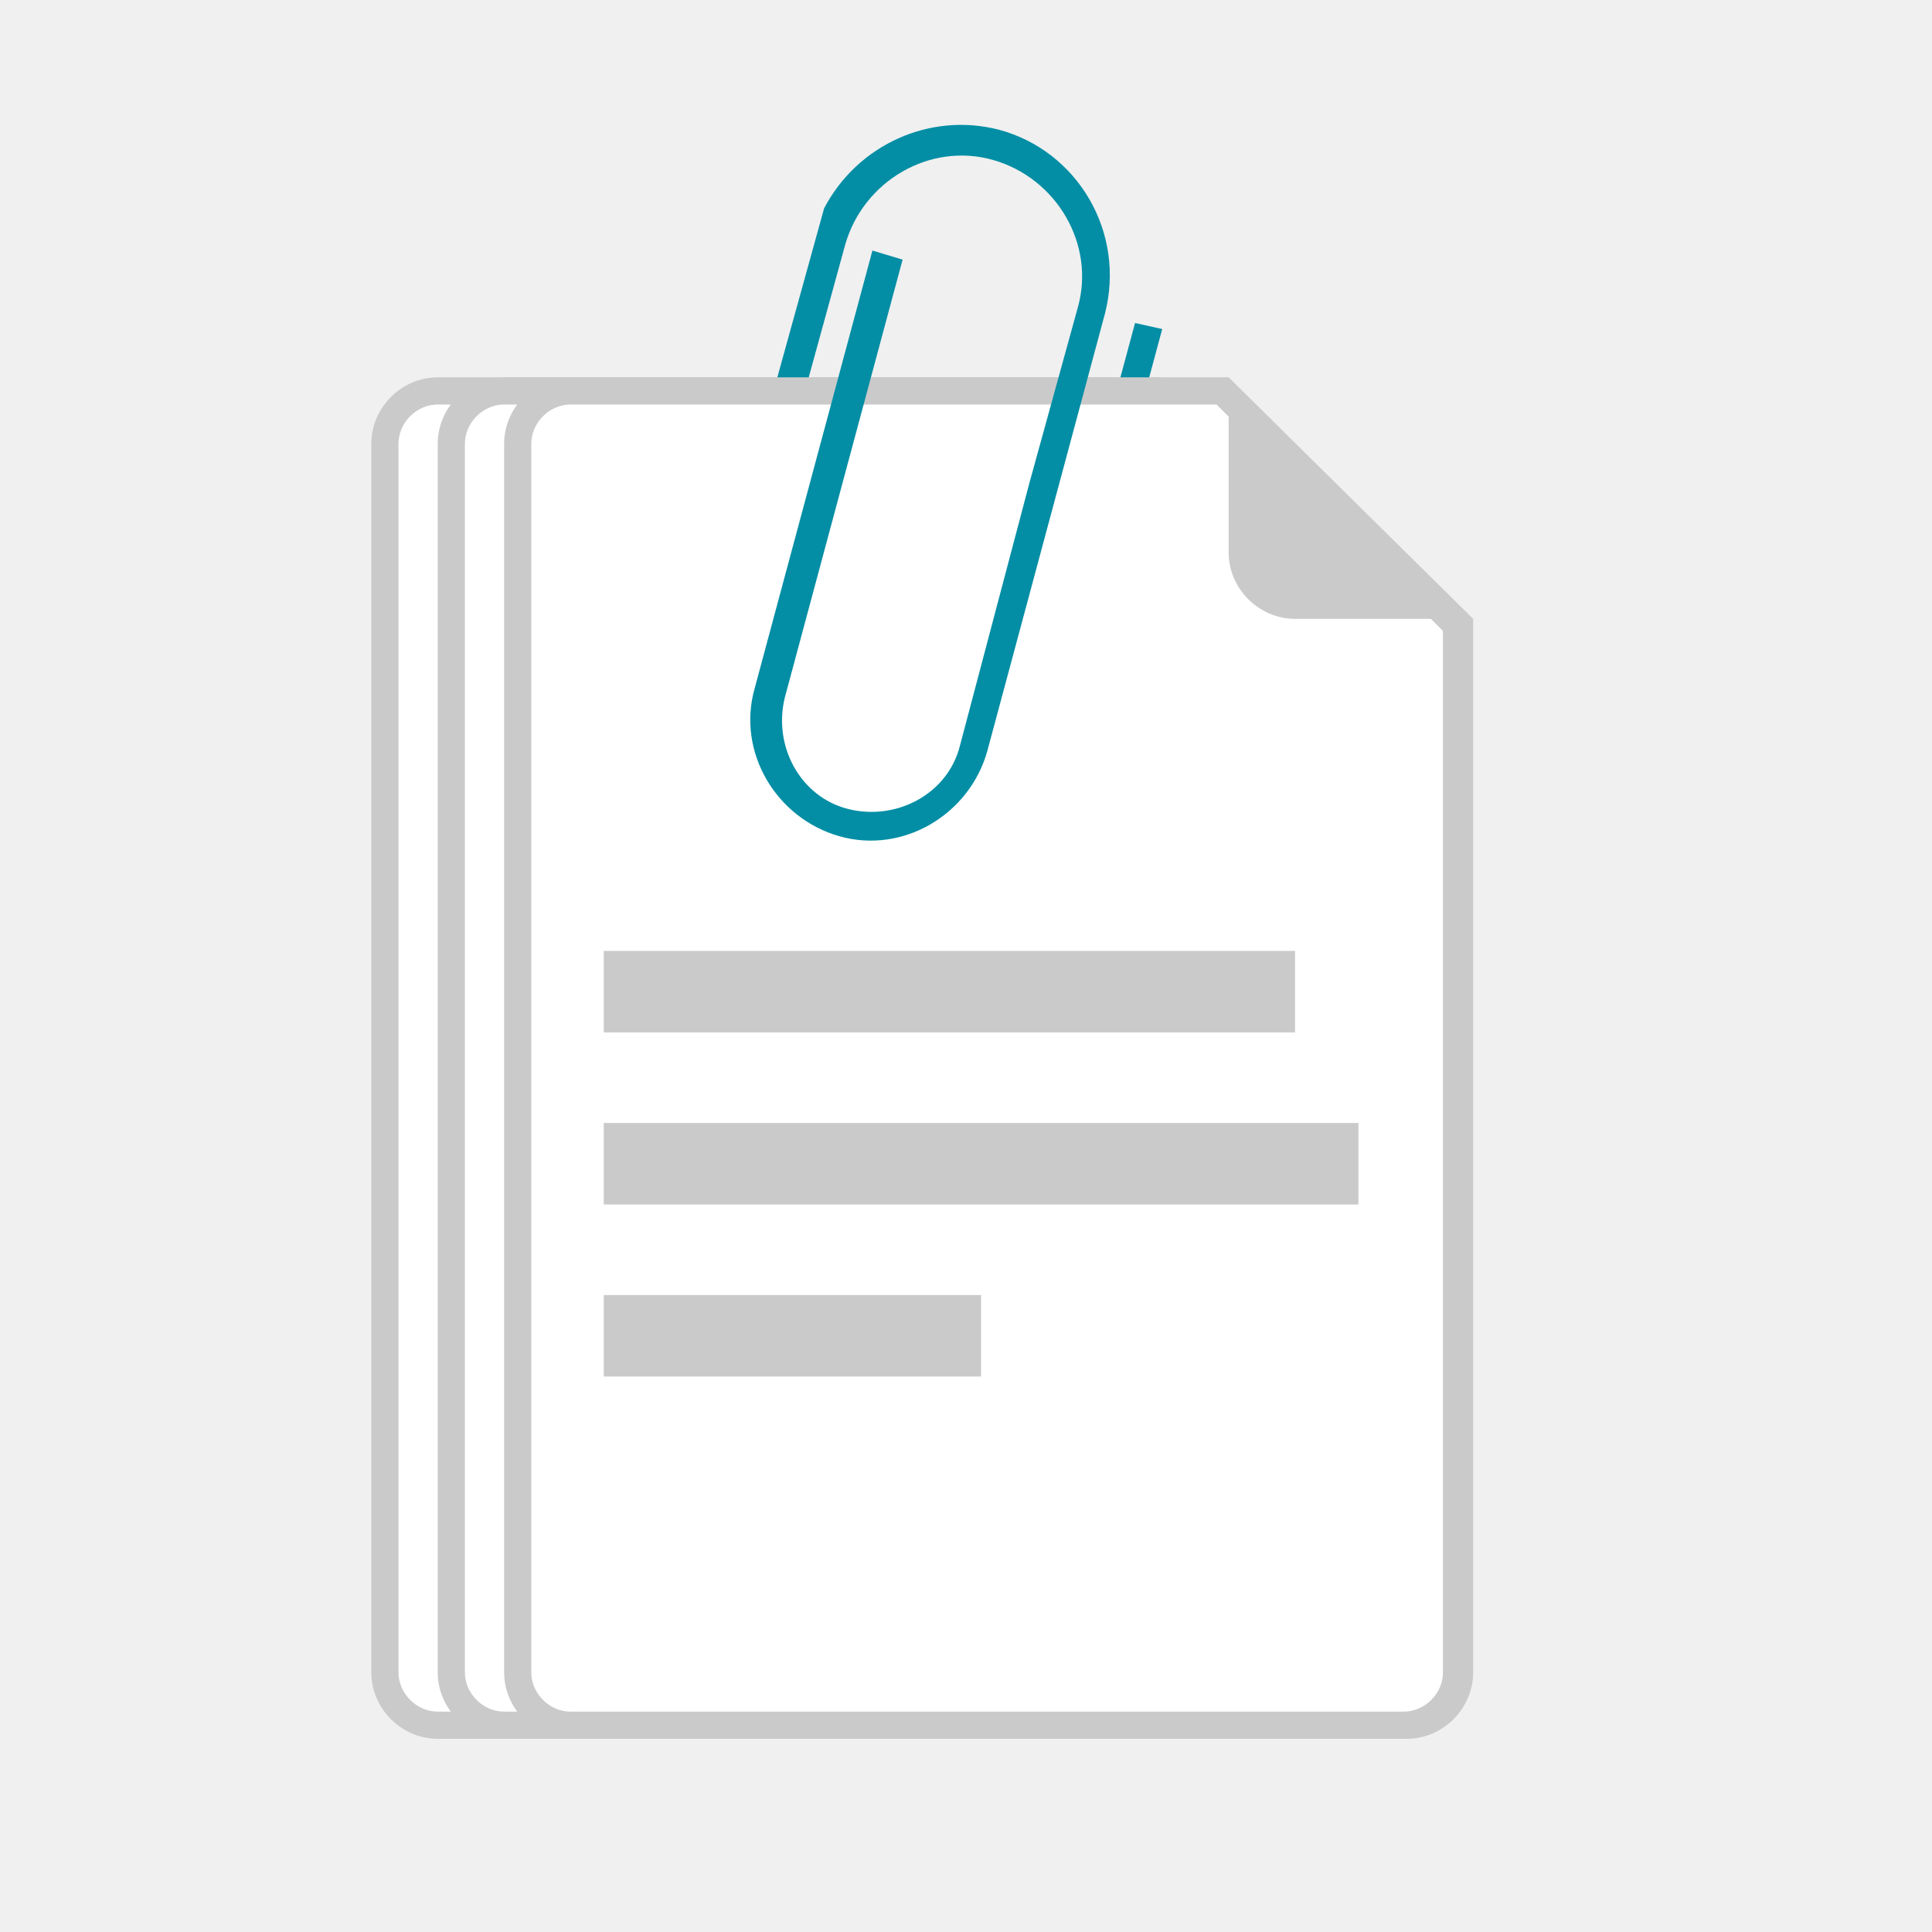
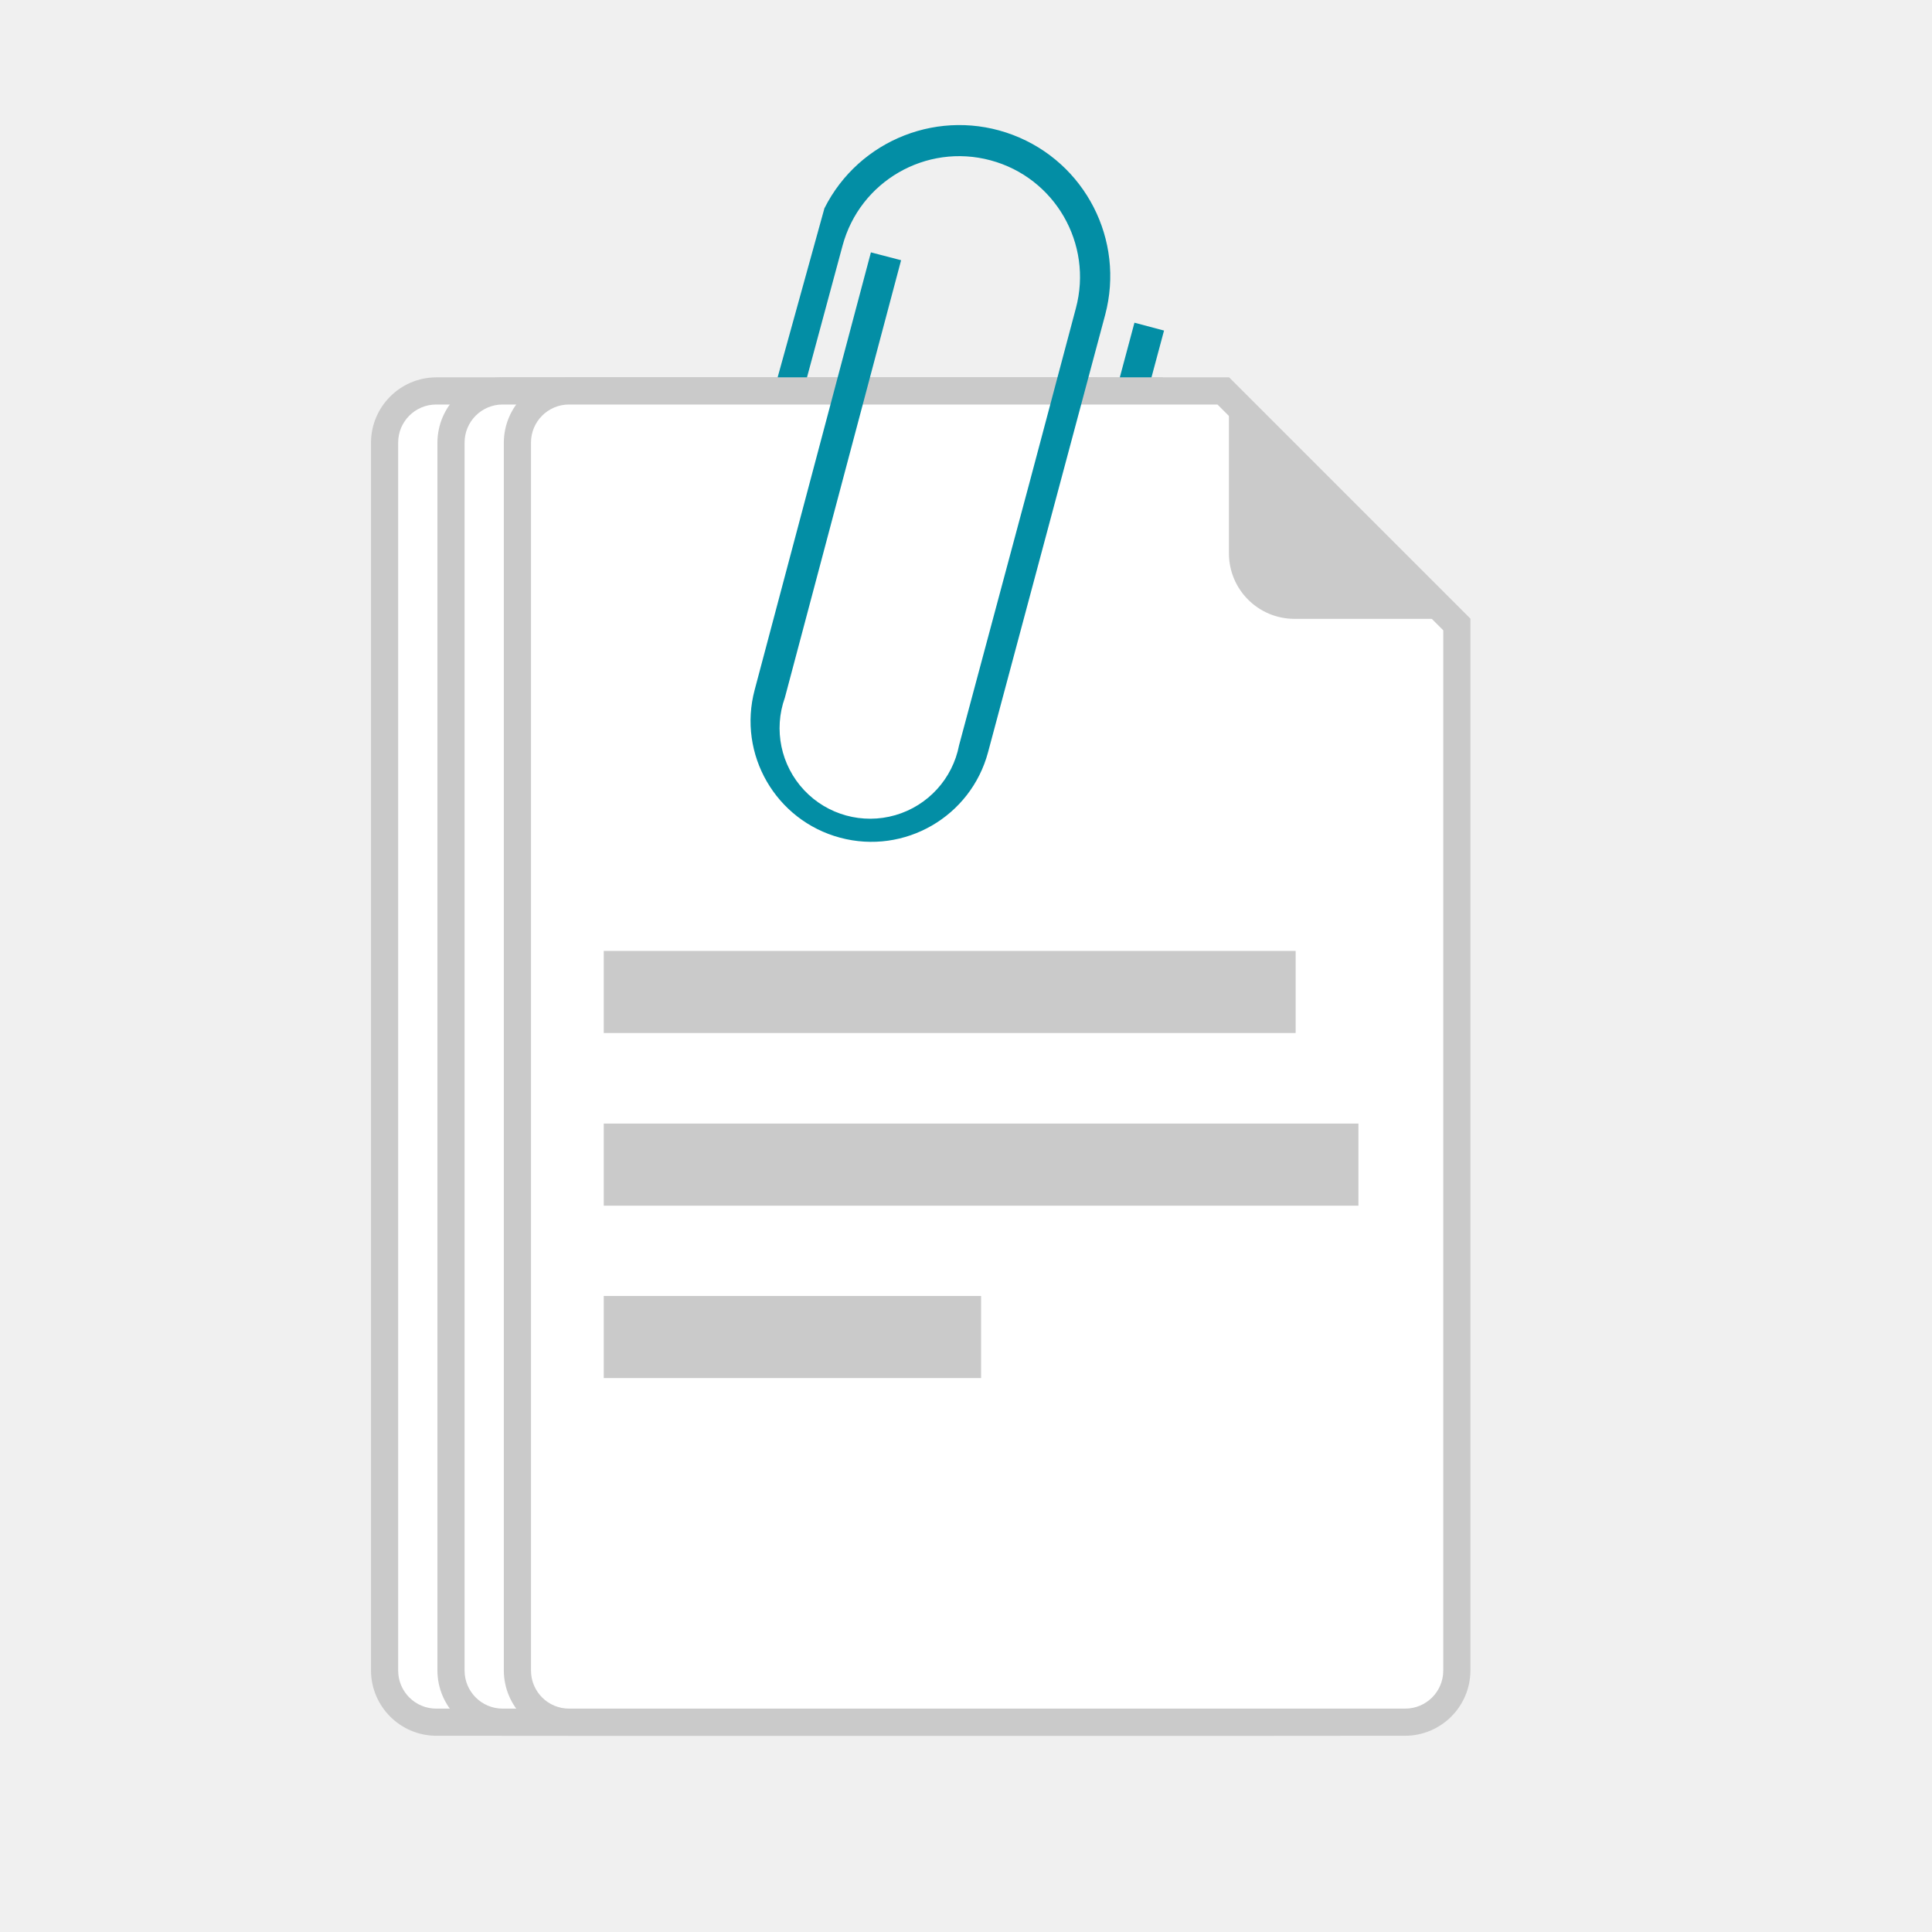
- <svg xmlns="http://www.w3.org/2000/svg" xmlns:xlink="http://www.w3.org/1999/xlink" version="1.1" x="0px" y="0px" viewBox="0 0 64 64" style="enable-background:new 0 0 64 64;" xml:space="preserve">
-   <style type="text/css">
- 	.st0{fill:none;}
- 	.st1{fill:#038EA5;}
- 	.st2{fill:#CACACA;}
- 	.st3{fill:#038EA5;stroke:#FFFFFF;stroke-width:0.5;stroke-miterlimit:10;}
- 	.st4{fill:#FFFFFF;}
- 	.st5{fill:#CACACA;stroke:#FFFFFF;stroke-width:0.5;stroke-miterlimit:10;}
- 	.st6{fill:#038EA5;stroke:#FFFFFF;stroke-width:0.25;stroke-miterlimit:10;}
- 	.st7{clip-path:url(#SVGID_2_);fill:#CACACA;}
- 	.st8{fill:#5D9B99;}
- 	.st9{fill:none;stroke:#038EA5;stroke-width:3;stroke-miterlimit:10;}
- 	.st10{fill:#038EA5;stroke:#CACACA;stroke-miterlimit:10;}
- 	.st11{fill:#FFFFFF;stroke:#038EA5;stroke-miterlimit:10;}
- 	.st12{fill:none;stroke:#038EA5;stroke-miterlimit:10;}
- 	.st13{clip-path:url(#SVGID_4_);fill:#038EA5;}
- 	.st14{fill:#CECECE;}
- </style>
-   <g id="c-map_x5F__x5F_all">
-     <g id="c-map_x5F__x5F_all_x5F_hide">
- 	</g>
-   </g>
-   <g id="c-map_x5F__x5F_pin--other_x5F_hide">
- </g>
-   <g id="c-map_x5F__x5F_pin--other_1_">
- </g>
-   <g id="c-map_x5F__x5F_pin--large_x5F_hide">
- </g>
-   <g id="c-map_x5F__x5F_pin--large">
- </g>
-   <g id="c-map_x5F__x5F_pin--medium">
- </g>
-   <g id="c-map_x5F__x5F_pin--small">
- </g>
-   <g id="c-link_x5F__x5F_arakawa">
- </g>
-   <g id="c-carousel_x5F_next">
- </g>
-   <g id="c-carousel_x5F_prev">
- </g>
-   <g id="c-link_x5F_external">
- </g>
-   <g id="c-card_x5F_schedule">
- </g>
-   <g id="c-card_x5F_wireframe">
- </g>
-   <g id="c-card_x5F_definition">
- </g>
-   <g id="c-card_x5F_version">
- </g>
-   <g id="c-card_x5F_developer">
- </g>
-   <g id="c-card_x5F_cms">
- </g>
-   <g id="c-card_x5F_javascript">
- </g>
-   <g id="c-card_x5F_css">
- </g>
-   <g id="c-card_x5F_html">
- </g>
-   <g id="c-card_x5F_sort">
-     <g>
-       <g>
-         <path class="st4" d="M14.5,57c-0.9,0-1.7-0.8-1.7-1.7V14.7c0-0.9,0.8-1.7,1.7-1.7h21.7l7.7,7.7v34.6c0,0.9-0.8,1.7-1.7,1.7H14.5z     " />
-         <path class="st2" d="M35.9,13.4l7.5,7.5v34.5c0,0.7-0.6,1.3-1.3,1.3H14.5c-0.7,0-1.3-0.6-1.3-1.3V14.7c0-0.7,0.6-1.3,1.3-1.3     H35.9 M36.3,12.5H14.5c-1.2,0-2.2,1-2.2,2.2v40.7c0,1.2,1,2.2,2.2,2.2h27.7c1.2,0,2.2-1,2.2-2.2V20.5L36.3,12.5L36.3,12.5z" />
-       </g>
-       <g>
-         <path class="st2" d="M38.5,20.5c-1.2,0-2.2-1-2.2-2.2v-5.8l8,8H38.5z" />
+ <svg xmlns="http://www.w3.org/2000/svg" viewBox="0 0 64 64">
+   <defs>
+     <style>.cls-1{fill:none;}.cls-2{fill:#fff;}.cls-3{fill:#cacaca;}.cls-4{clip-path:url(#clip-path);}.cls-5{fill:#038ea5;}</style>
+     <clipPath id="clip-path">
+       <polygon class="cls-1" points="36.3 12.5 39 12.5 40 9 38 9 36 4 31 3 27 5 24.69 12.5 27.13 12.5 24 24 25 27 28 29 32 28 36.3 12.5" />
+     </clipPath>
+   </defs>
+   <g id="レイヤー_2" data-name="レイヤー 2">
+     <g id="c-card_sort">
+       <path class="cls-2" d="M14.45,57a1.72,1.72,0,0,1-1.71-1.71V14.66A1.72,1.72,0,0,1,14.45,13H36.12l7.74,7.74V55.34A1.72,1.72,0,0,1,42.15,57Z" />
+       <path class="cls-3" d="M35.93,13.4l7.48,7.48V55.34a1.26,1.26,0,0,1-1.26,1.26H14.45a1.26,1.26,0,0,1-1.26-1.26V14.66a1.26,1.26,0,0,1,1.26-1.26H35.93m.37-.9H14.45a2.17,2.17,0,0,0-2.16,2.16V55.34a2.17,2.17,0,0,0,2.16,2.16H42.15a2.17,2.17,0,0,0,2.16-2.16V20.5l-8-8Z" />
+       <path class="cls-3" d="M38.47,20.5a2.17,2.17,0,0,1-2.16-2.16V12.5l8,8Z" />
+       <path class="cls-2" d="M16.65,57a1.72,1.72,0,0,1-1.71-1.71V14.66A1.72,1.72,0,0,1,16.65,13H38.32l7.74,7.74V55.34A1.72,1.72,0,0,1,44.35,57Z" />
+       <path class="cls-3" d="M38.13,13.4l7.48,7.48V55.34a1.26,1.26,0,0,1-1.26,1.26H16.65a1.26,1.26,0,0,1-1.26-1.26V14.66a1.26,1.26,0,0,1,1.26-1.26H38.13m.37-.9H16.65a2.17,2.17,0,0,0-2.16,2.16V55.34a2.17,2.17,0,0,0,2.16,2.16H44.35a2.17,2.17,0,0,0,2.16-2.16V20.5l-8-8Z" />
+       <path class="cls-3" d="M40.67,20.5a2.17,2.17,0,0,1-2.16-2.16V12.5l8,8Z" />
+       <path class="cls-2" d="M18.85,57a1.72,1.72,0,0,1-1.71-1.71V14.66A1.72,1.72,0,0,1,18.85,13H40.52l7.74,7.74V55.34A1.72,1.72,0,0,1,46.55,57Z" />
+       <path class="cls-3" d="M40.33,13.4l7.48,7.48V55.34a1.26,1.26,0,0,1-1.26,1.26H18.85a1.26,1.26,0,0,1-1.26-1.26V14.66a1.26,1.26,0,0,1,1.26-1.26H40.33m.37-.9H18.85a2.17,2.17,0,0,0-2.16,2.16V55.34a2.17,2.17,0,0,0,2.16,2.16H46.55a2.17,2.17,0,0,0,2.16-2.16V20.5l-8-8Z" />
+       <path class="cls-3" d="M42.87,20.5a2.17,2.17,0,0,1-2.16-2.16V12.5l8,8Z" />
+       <rect class="cls-3" x="20" y="31.5" width="22.92" height="2.72" />
+       <rect class="cls-3" x="20" y="37.22" width="25" height="2.72" />
+       <rect class="cls-3" x="20" y="42.93" width="12.5" height="2.72" />
+       <g class="cls-4">
+         <path class="cls-5" d="M37.58,10.69,32.41,30a5,5,0,0,1-9.66-2.59l3-11.27,2.16-8a4,4,0,1,1,7.73,2.07L34.1,16h0l-2.33,8.69A3,3,0,1,1,26,23.11L29.85,8.62l-1-.26L25,22.85a4,4,0,0,0,7.73,2.07l3.88-14.49a5,5,0,0,0-9.3-3.53L24.21,18.1l-1.13,4.23h0l-1.29,4.83a6,6,0,1,0,11.59,3.11l5.18-19.32Z" />
      </g>
    </g>
-     <g>
-       <g>
-         <path class="st4" d="M16.7,57c-0.9,0-1.7-0.8-1.7-1.7V14.7c0-0.9,0.8-1.7,1.7-1.7h21.7l7.7,7.7v34.6c0,0.9-0.8,1.7-1.7,1.7H16.7z     " />
-         <path class="st2" d="M38.1,13.4l7.5,7.5v34.5c0,0.7-0.6,1.3-1.3,1.3H16.7c-0.7,0-1.3-0.6-1.3-1.3V14.7c0-0.7,0.6-1.3,1.3-1.3     H38.1 M38.5,12.5H16.7c-1.2,0-2.2,1-2.2,2.2v40.7c0,1.2,1,2.2,2.2,2.2h27.7c1.2,0,2.2-1,2.2-2.2V20.5L38.5,12.5L38.5,12.5z" />
-       </g>
-       <g>
-         <path class="st2" d="M40.7,20.5c-1.2,0-2.2-1-2.2-2.2v-5.8l8,8H40.7z" />
-       </g>
-     </g>
-     <g>
-       <g>
-         <path class="st4" d="M18.9,57c-0.9,0-1.7-0.8-1.7-1.7V14.7c0-0.9,0.8-1.7,1.7-1.7h21.7l7.7,7.7v34.6c0,0.9-0.8,1.7-1.7,1.7H18.9z     " />
-         <path class="st2" d="M40.3,13.4l7.5,7.5v34.5c0,0.7-0.6,1.3-1.3,1.3H18.9c-0.7,0-1.3-0.6-1.3-1.3V14.7c0-0.7,0.6-1.3,1.3-1.3     H40.3 M40.7,12.5H18.9c-1.2,0-2.2,1-2.2,2.2v40.7c0,1.2,1,2.2,2.2,2.2h27.7c1.2,0,2.2-1,2.2-2.2V20.5L40.7,12.5L40.7,12.5z" />
-       </g>
-       <g>
-         <path class="st2" d="M42.9,20.5c-1.2,0-2.2-1-2.2-2.2v-5.8l8,8H42.9z" />
-       </g>
-       <rect x="20" y="31.5" class="st2" width="22.9" height="2.7" />
-       <rect x="20" y="37.2" class="st2" width="25" height="2.7" />
-       <rect x="20" y="42.9" class="st2" width="12.5" height="2.7" />
-     </g>
-     <g>
-       <defs>
-         <polygon id="SVGID_3_" points="36.3,12.5 39,12.5 40,9 38,9 36,4 31,3 27,5 24.7,12.5 27.1,12.5 24,24 25,27 28,29 32,28    " />
-       </defs>
-       <clipPath id="SVGID_2_">
-         <use xlink:href="#SVGID_3_" style="overflow:visible;" />
-       </clipPath>
-       <path style="clip-path:url(#SVGID_2_);fill:#038EA5;" d="M37.6,10.7L32.4,30c-0.7,2.7-3.5,4.2-6.1,3.5c-2.7-0.7-4.2-3.5-3.5-6.1    l3-11.3l2.2-8c0.6-2.1,2.8-3.4,4.9-2.8c2.1,0.6,3.4,2.8,2.8,4.9L34.1,16l0,0l-2.3,8.7c-0.4,1.6-2.1,2.5-3.7,2.1    c-1.6-0.4-2.5-2.1-2.1-3.7l3.9-14.5l-1-0.3L25,22.8c-0.6,2.1,0.7,4.3,2.8,4.9c2.1,0.6,4.3-0.7,4.9-2.8l3.9-14.5    c0.7-2.7-0.9-5.4-3.5-6.1c-2.3-0.6-4.7,0.5-5.8,2.6l-3.1,11.2l-1.1,4.2l0,0l-1.3,4.8c-0.9,3.2,1,6.5,4.2,7.3    c3.2,0.9,6.5-1,7.3-4.2l5.2-19.3L37.6,10.7z" />
+     <g id="c-card_leader">
+       <rect class="cls-1" width="64" height="64" />
    </g>
  </g>
-   <g id="c-card_x5F_leader">
- </g>
-   <g id="c-card_x5F_comment">
- </g>
-   <g id="tone_x26_manner">
- </g>
-   <g id="guide">
- </g>
</svg>
